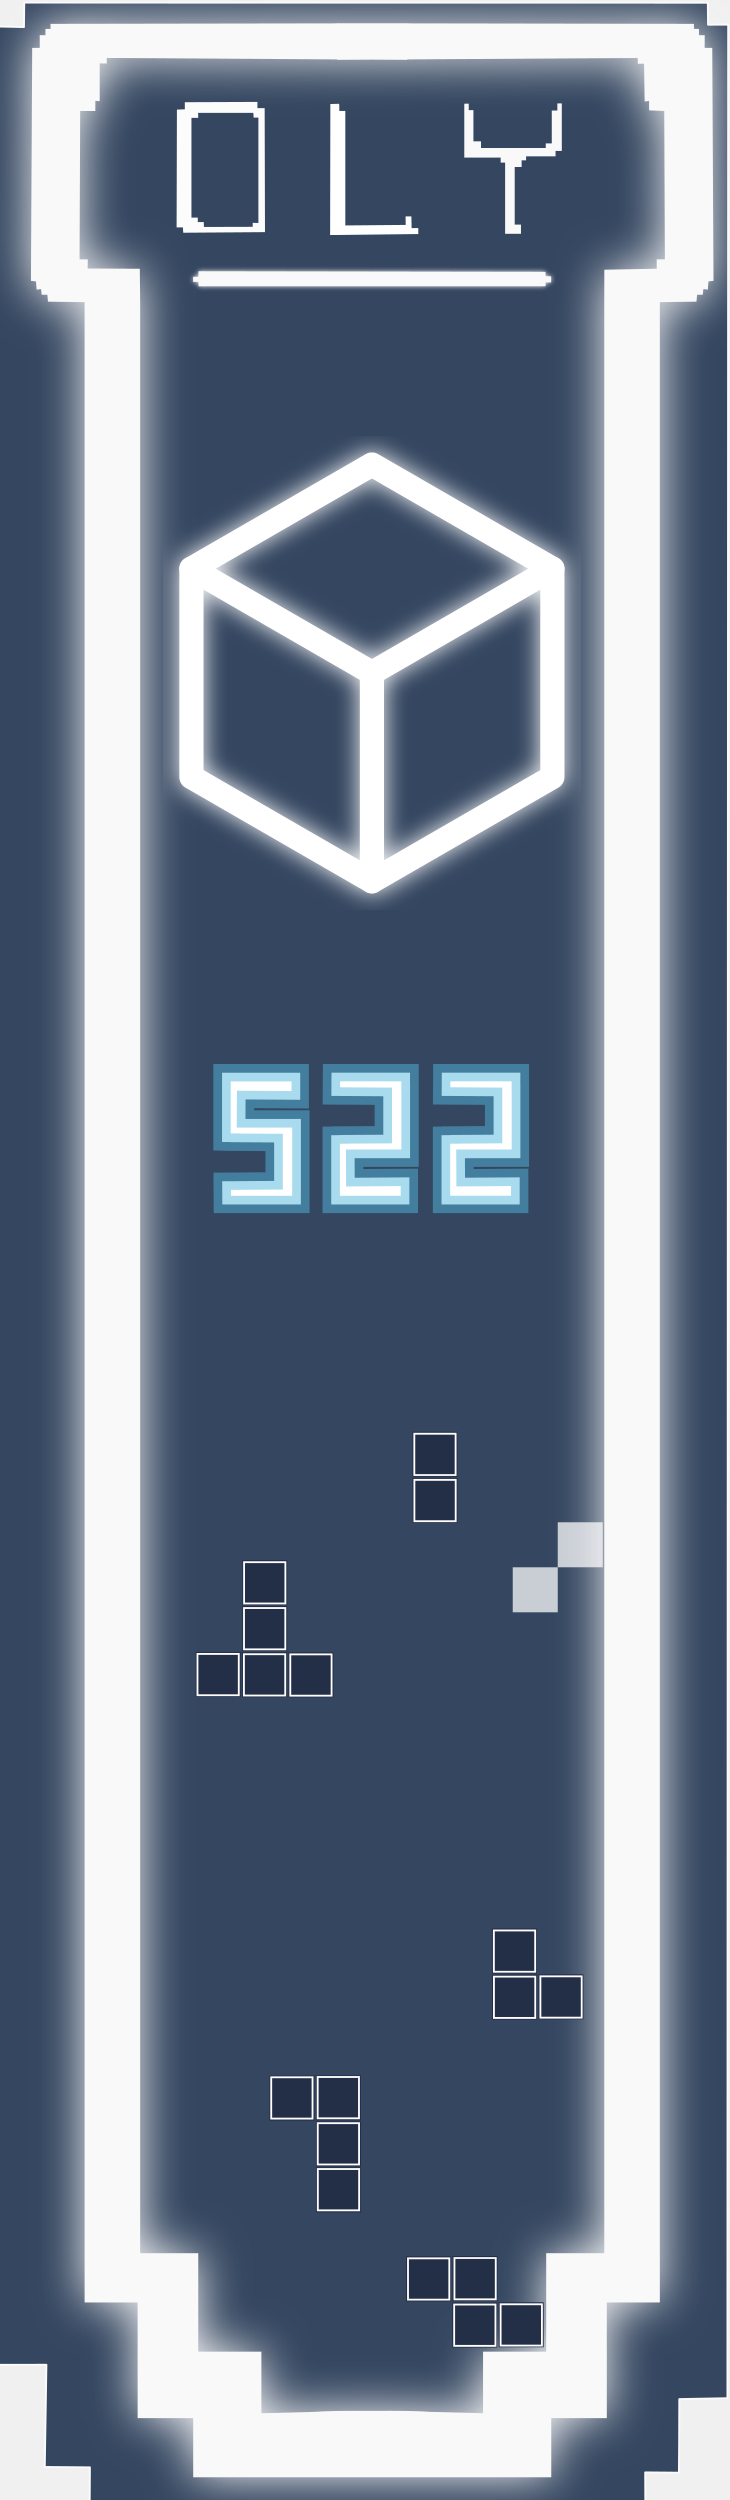
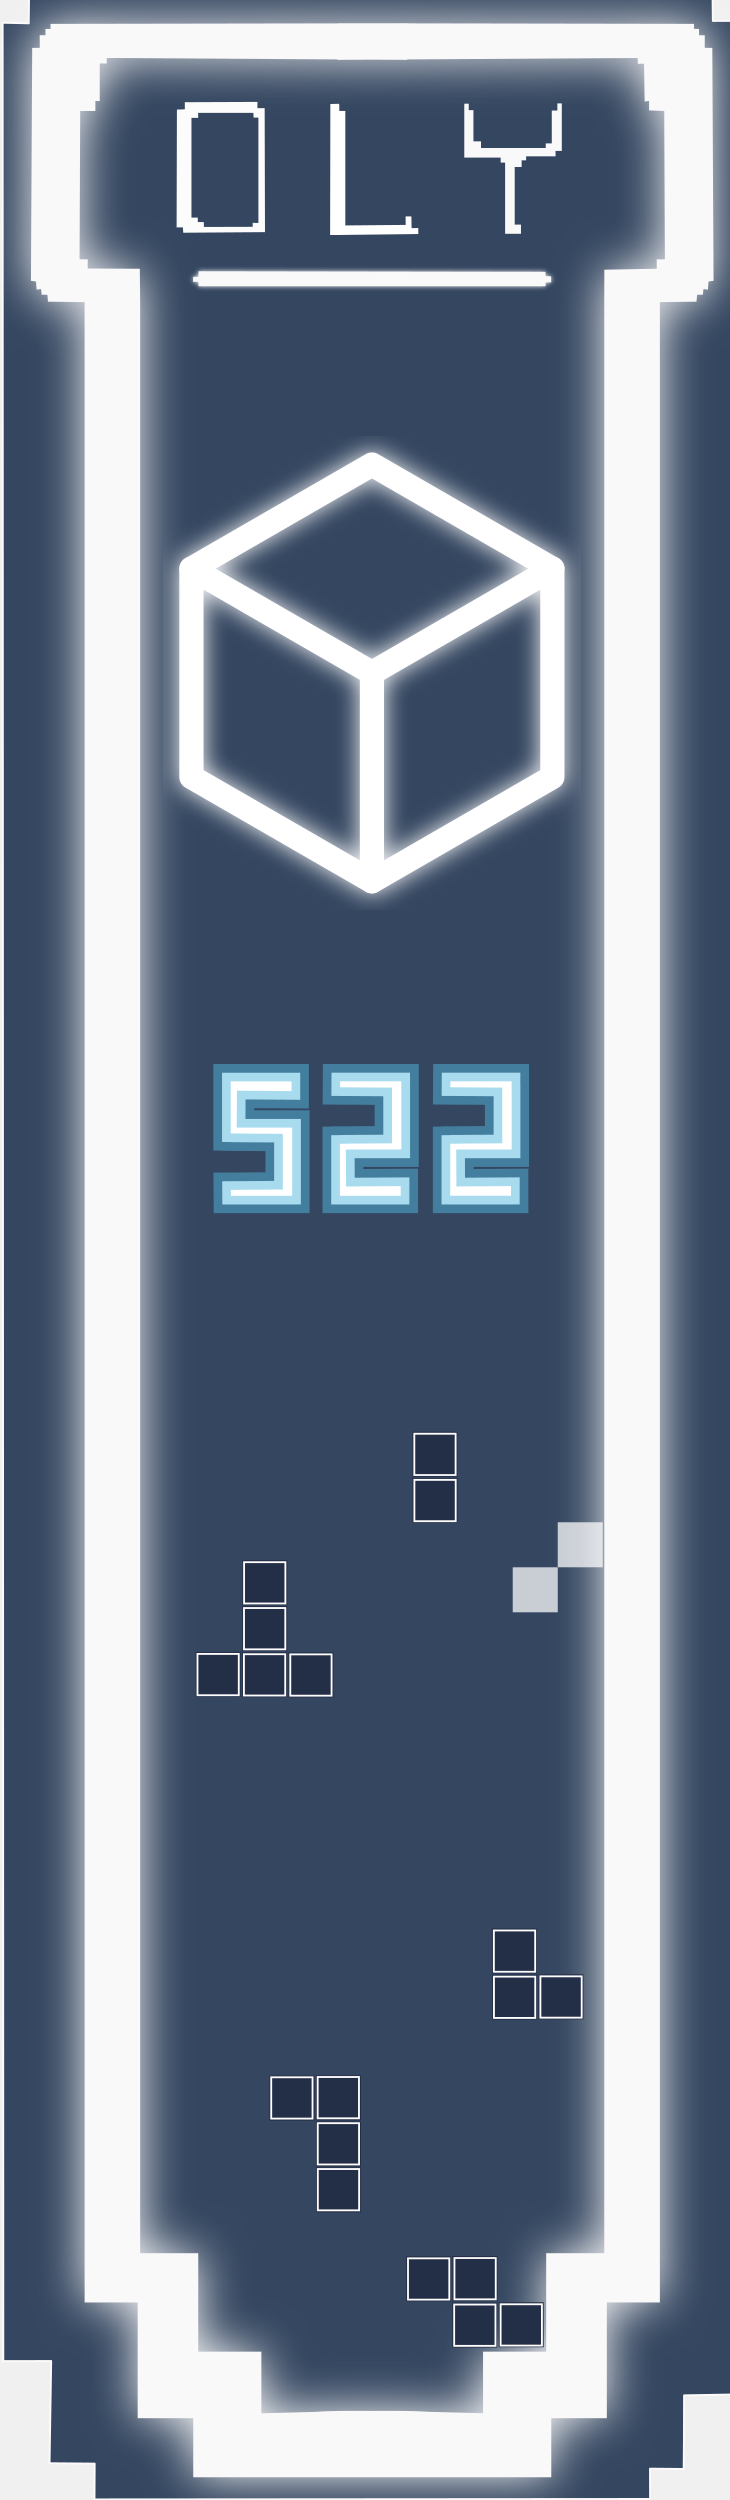
<svg xmlns="http://www.w3.org/2000/svg" width="146" height="500" viewBox="0 0 38.629 132.292" version="1.1" id="svg8">
  <defs id="defs2">
    <filter style="color-interpolation-filters:sRGB" id="filter1280" x="-0.083" width="1.165" y="-0.023" height="1.046">
      <feGaussianBlur stdDeviation="4.705" id="feGaussianBlur1282" />
    </filter>
    <filter style="color-interpolation-filters:sRGB" id="filter1398" x="-0.078" width="1.155" y="-0.067" height="1.134">
      <feGaussianBlur stdDeviation="0.56" id="feGaussianBlur1400" />
    </filter>
    <filter style="color-interpolation-filters:sRGB" id="filter1458" x="-0.019" width="1.038" y="-0.449" height="1.898">
      <feGaussianBlur stdDeviation="0.148" id="feGaussianBlur1460" />
    </filter>
  </defs>
  <g id="layer1" transform="translate(0,-164.7083)">
-     <path style="opacity:0.811;fill:#091f3f;fill-opacity:1;fill-rule:nonzero;stroke:#fffdfd;stroke-width:0.1;stroke-linecap:round;stroke-linejoin:round;stroke-miterlimit:4;stroke-dasharray:none;stroke-dashoffset:0;stroke-opacity:1" d="m 1.268,166.14 0.015,-1.294 36.171,0.005 0.014,1.165 1.064,-0.005 -0.039,125.604 -2.547,0.045 -0.008,2.365 -0.013,1.531 -1.783,-0.017 0.006,1.604 -29.402,0.023 0.011,-1.893 -2.388,-0.02 0.087,-5.409 -2.534,0.004 -0.035,-123.737 z" id="rect836" />
+     <path style="opacity:0.811;fill:#091f3f;fill-opacity:1;fill-rule:nonzero;stroke:#fffdfd;stroke-width:0.1;stroke-linecap:round;stroke-linejoin:round;stroke-miterlimit:4;stroke-dasharray:none;stroke-dashoffset:0;stroke-opacity:1" d="m 1.521,165.942 0.015,-1.294 36.171,0.005 0.014,1.165 1.064,-0.005 -0.039,125.604 -2.547,0.045 -0.008,2.365 -0.013,1.531 -1.783,-0.017 0.006,1.604 -29.402,0.023 0.011,-1.893 -2.388,-0.02 0.087,-5.409 -2.534,0.004 -0.035,-123.737 z" id="rect836" />
    <path id="path998" d="M 67.443,4.646 V 4.672 L 10.102,4.773 V 5.531 L 9.092,5.783 V 7.045 H 7.828 L 7.955,9.57 H 6.439 L 6.188,56.164 l 1.01,0.127 0.127,1.641 0.883,-0.125 0.127,1.135 h 1.137 l 0.125,1.391 7.324,0.1 V 460.488 h 10.607 v 23.146 h 11.111 v 11.82 h 22.617 26.375 22.617 v -11.82 h 11.111 V 460.488 H 131.967 V 60.432 l 7.324,-0.1 0.125,-1.391 h 1.137 l 0.127,-1.135 0.883,0.125 0.127,-1.641 1.01,-0.127 -0.252,-46.594 h -1.516 l 0.127,-2.525 h -1.264 V 5.783 L 138.785,5.531 V 4.773 L 81.443,4.672 v -0.025 l -7,0.012 z m -46.104,6.945 46.104,0.291 v 0.088 l 7,-0.045 7,0.045 v -0.088 l 46.104,-0.291 -0.125,1.389 1.389,-0.252 0.125,7.576 0.885,-0.127 v 1.895 l 3.029,0.125 0.127,29.674 h -1.641 l 0.125,1.895 -10.48,0.379 -0.125,6.439 V 450.637 h -11.617 v 19.701 H 96.611 v 12.312 c 0,0 -4.878,-0.141 -10.619,-0.273 -2.292,-0.198 -6.659,-0.235 -11.549,-0.197 -4.877,-0.037 -9.234,0.001 -11.531,0.197 -5.75,0.133 -10.637,0.273 -10.637,0.273 v -12.312 H 39.648 V 450.637 H 28.031 V 60.584 l -0.125,-6.439 -10.48,-0.379 0.125,-1.895 h -1.641 l 0.127,-29.674 3.029,-0.125 v -1.895 l 0.885,0.127 0.125,-7.576 1.389,0.252 z" style="fill:#f9f9f9;fill-opacity:1;stroke:none;stroke-width:1px;stroke-linecap:butt;stroke-linejoin:miter;stroke-opacity:1;filter:url(#filter1280)" transform="matrix(0.2645833,0,0,0.2645833,0,164.7083)" />
    <g id="g951" transform="matrix(1.102725,0,0,1.102725,0.5808193,-38.97545)" style="stroke:#ffffff;stroke-width:1.161;stroke-linecap:round;stroke-linejoin:round;stroke-miterlimit:4;stroke-dasharray:none;stroke-opacity:1">
      <path id="path838" d="m 8.66,212 v 10 l 8.66,5 8.66,-5 v -10 l -8.66,-5 z" style="fill:none;stroke:#ffffff;stroke-width:1.161;stroke-linecap:round;stroke-linejoin:round;stroke-miterlimit:4;stroke-dasharray:none;stroke-opacity:1" />
      <path id="path840" d="m 8.66,212 8.66,5 8.66,-5" style="fill:none;stroke:#ffffff;stroke-width:1.161;stroke-linecap:round;stroke-linejoin:round;stroke-miterlimit:4;stroke-dasharray:none;stroke-opacity:1" />
      <path id="path842" d="m 17.321,217 v 10" style="fill:none;stroke:#ffffff;stroke-width:1.161;stroke-linecap:round;stroke-linejoin:round;stroke-miterlimit:4;stroke-dasharray:none;stroke-opacity:1" />
    </g>
    <path style="fill:#fcfcfc;fill-opacity:1;stroke:none;stroke-width:0.256px;stroke-linecap:butt;stroke-linejoin:miter;stroke-opacity:1" d="m 13.622,170.101 -3.842,0.016 v 0.376 l -0.418,0.015 -0.017,6.234 h 0.334 l 0.017,0.282 4.326,-0.032 -0.017,-6.563 h -0.384 z m -3.14,0.58 h 2.923 l 0.017,0.251 h 0.251 v 5.576 l -0.301,-0.008 v 0.211 l -2.581,0.007 -0.008,-0.259 h -0.317 v -0.235 H 10.131 v -5.279 h 0.359 z" id="path953" />
    <path style="fill:#ffffff;fill-opacity:1;stroke:none;stroke-width:0.256px;stroke-linecap:butt;stroke-linejoin:miter;stroke-opacity:1" d="m 17.481,170.212 -0.012,6.934 4.666,-0.055 -6e-6,-0.316 -0.354,0.006 -0.012,-0.62 -0.307,-1e-5 c 0,0 0.006,0.388 0.006,0.449 l -3.195,0.028 v -6.059 h -0.319 v -0.321 l -0.016,-0.057 z" id="path967" />
    <path style="fill:#f9f9f9;fill-opacity:1;stroke:none;stroke-width:0.256px;stroke-linecap:butt;stroke-linejoin:miter;stroke-opacity:1" d="m 24.568,170.234 v 2.813 h 1.925 v 0.266 h 0.236 v 3.766 h 0.839 v -0.487 h -0.331 v -3.046 h 0.366 v -0.354 h 0.236 v -0.21 h 1.559 v -0.288 h 0.331 v -2.514 h -0.236 v 0.377 h -0.295 v 1.739 h -0.319 v 0.244 h -3.425 v -0.354 h -0.402 v -1.65 h -0.248 v -0.343 h -0.224 z" id="path969" />
    <path style="fill:#f9f9f9;fill-opacity:1;stroke:none;stroke-width:0.325px;stroke-linecap:butt;stroke-linejoin:miter;stroke-opacity:1" d="m 10.498,179.354 -0.278,0.001 v 0.272 l 0.283,-0.008 0.003,0.236 18.361,-0.003 0.002,-0.201 0.295,0.002 v -0.323 l -0.297,-0.005 -0.001,-0.231 -18.36,-0.03 z" id="path1306" />
    <path id="path1308" d="m 10.498,179.354 -0.278,0.001 v 0.272 l 0.283,-0.008 0.003,0.236 18.361,-0.003 0.002,-0.201 0.295,0.002 v -0.323 l -0.297,-0.005 -0.001,-0.231 -18.36,-0.03 z" style="fill:#f9f9f9;fill-opacity:1;stroke:none;stroke-width:0.325px;stroke-linecap:butt;stroke-linejoin:miter;stroke-opacity:1;filter:url(#filter1458)" />
    <g style="stroke:#ffffff;stroke-width:1.161;stroke-linecap:round;stroke-linejoin:round;stroke-miterlimit:4;stroke-dasharray:none;stroke-opacity:1;filter:url(#filter1398)" transform="matrix(1.102725,0,0,1.102725,0.5808193,-38.97545)" id="g1332">
      <path style="fill:none;stroke:#ffffff;stroke-width:1.161;stroke-linecap:round;stroke-linejoin:round;stroke-miterlimit:4;stroke-dasharray:none;stroke-opacity:1" d="m 8.66,212 v 10 l 8.66,5 8.66,-5 v -10 l -8.66,-5 z" id="path1326" />
      <path style="fill:none;stroke:#ffffff;stroke-width:1.161;stroke-linecap:round;stroke-linejoin:round;stroke-miterlimit:4;stroke-dasharray:none;stroke-opacity:1" d="m 8.66,212 8.66,5 8.66,-5" id="path1328" />
      <path style="fill:none;stroke:#ffffff;stroke-width:1.161;stroke-linecap:round;stroke-linejoin:round;stroke-miterlimit:4;stroke-dasharray:none;stroke-opacity:1" d="m 17.321,217 v 10" id="path1330" />
    </g>
    <rect style="opacity:0.47;fill:#091f3f;fill-opacity:1;fill-rule:nonzero;stroke:none;stroke-width:0.883;stroke-linecap:butt;stroke-linejoin:miter;stroke-miterlimit:4;stroke-dasharray:none;stroke-dashoffset:0;stroke-opacity:1" id="rect1462" width="0.334" height="2.439" x="6.749" y="180.398" />
    <rect y="180.375" x="6.158" height="2.439" width="0.334" id="rect1464" style="opacity:0.47;fill:#091f3f;fill-opacity:1;fill-rule:nonzero;stroke:none;stroke-width:0.883;stroke-linecap:butt;stroke-linejoin:miter;stroke-miterlimit:4;stroke-dasharray:none;stroke-dashoffset:0;stroke-opacity:1" />
    <rect style="opacity:0.47;fill:#091f3f;fill-opacity:1;fill-rule:nonzero;stroke:none;stroke-width:0.376;stroke-linecap:butt;stroke-linejoin:miter;stroke-miterlimit:4;stroke-dasharray:none;stroke-dashoffset:0;stroke-opacity:1" id="rect1466" width="0.334" height="0.443" x="5.824" y="180.375" />
    <rect y="-6.916" x="179.368" height="2.305" width="0.334" id="rect1468" style="opacity:0.47;fill:#091f3f;fill-opacity:1;fill-rule:nonzero;stroke:none;stroke-width:0.858;stroke-linecap:butt;stroke-linejoin:miter;stroke-miterlimit:4;stroke-dasharray:none;stroke-dashoffset:0;stroke-opacity:1" transform="rotate(90)" />
    <rect y="180.672" x="-32.594" height="2.439" width="0.334" id="rect1471" style="opacity:0.47;fill:#091f3f;fill-opacity:1;fill-rule:nonzero;stroke:none;stroke-width:0.883;stroke-linecap:butt;stroke-linejoin:miter;stroke-miterlimit:4;stroke-dasharray:none;stroke-dashoffset:0;stroke-opacity:1" transform="scale(-1,1)" />
    <rect style="opacity:0.47;fill:#091f3f;fill-opacity:1;fill-rule:nonzero;stroke:none;stroke-width:0.883;stroke-linecap:butt;stroke-linejoin:miter;stroke-miterlimit:4;stroke-dasharray:none;stroke-dashoffset:0;stroke-opacity:1" id="rect1473" width="0.334" height="2.439" x="-33.185" y="180.649" transform="scale(-1,1)" />
    <rect y="180.649" x="-33.519" height="0.443" width="0.334" id="rect1475" style="opacity:0.47;fill:#091f3f;fill-opacity:1;fill-rule:nonzero;stroke:none;stroke-width:0.376;stroke-linecap:butt;stroke-linejoin:miter;stroke-miterlimit:4;stroke-dasharray:none;stroke-dashoffset:0;stroke-opacity:1" transform="scale(-1,1)" />
    <rect transform="matrix(0,1,1,0,0,0)" style="opacity:0.47;fill:#091f3f;fill-opacity:1;fill-rule:nonzero;stroke:none;stroke-width:0.836;stroke-linecap:butt;stroke-linejoin:miter;stroke-miterlimit:4;stroke-dasharray:none;stroke-dashoffset:0;stroke-opacity:1" id="rect1477" width="0.334" height="2.188" x="179.342" y="32.277" />
    <rect y="-169.596" x="4.243" height="1.353" width="0.334" id="rect1479" style="opacity:0.47;fill:#091f3f;fill-opacity:1;fill-rule:nonzero;stroke:none;stroke-width:0.658;stroke-linecap:butt;stroke-linejoin:miter;stroke-miterlimit:4;stroke-dasharray:none;stroke-dashoffset:0;stroke-opacity:1" transform="scale(1,-1)" />
    <rect style="opacity:0.47;fill:#091f3f;fill-opacity:1;fill-rule:nonzero;stroke:none;stroke-width:0.561;stroke-linecap:butt;stroke-linejoin:miter;stroke-miterlimit:4;stroke-dasharray:none;stroke-dashoffset:0;stroke-opacity:1" id="rect1481" width="0.334" height="0.986" x="3.909" y="-169.596" transform="scale(1,-1)" />
    <rect y="-169.596" x="3.575" height="0.443" width="0.334" id="rect1483" style="opacity:0.47;fill:#091f3f;fill-opacity:1;fill-rule:nonzero;stroke:none;stroke-width:0.376;stroke-linecap:butt;stroke-linejoin:miter;stroke-miterlimit:4;stroke-dasharray:none;stroke-dashoffset:0;stroke-opacity:1" transform="scale(1,-1)" />
    <rect transform="matrix(0,-1,-1,0,0,0)" style="opacity:0.47;fill:#091f3f;fill-opacity:1;fill-rule:nonzero;stroke:none;stroke-width:0.693;stroke-linecap:butt;stroke-linejoin:miter;stroke-miterlimit:4;stroke-dasharray:none;stroke-dashoffset:0;stroke-opacity:1" id="rect1485" width="0.334" height="1.502" x="-169.93" y="-4.577" />
-     <path style="fill:#f9f9f9;fill-opacity:1;stroke:none;stroke-width:1px;stroke-linecap:butt;stroke-linejoin:miter;stroke-opacity:1" d="M 67.443,4.646 V 4.672 L 10.102,4.773 V 5.791 L 9.092,5.783 V 7.045 L 7.939,7.034 7.955,9.57 H 6.439 L 6.188,56.164 l 1.01,0.127 0.127,1.641 0.883,-0.125 0.127,1.135 h 1.137 l 0.125,1.391 7.324,0.1 V 460.488 h 10.607 v 23.146 h 11.111 v 11.82 h 22.617 26.375 22.617 v -11.82 h 11.111 V 460.488 H 131.967 V 60.432 l 7.324,-0.1 0.125,-1.391 h 1.137 l 0.127,-1.135 0.883,0.125 0.127,-1.641 1.01,-0.127 -0.252,-46.594 h -1.516 l 0.01,-2.525 h -1.146 V 5.783 l -1.002,-0.006 -0.008,-1.004 L 81.443,4.672 V 4.646 l -7,0.012 z m -46.104,6.945 46.104,0.291 v 0.088 l 7,-0.045 7,0.045 v -0.088 l 46.104,-0.291 0.023,1.17 1.24,-0.033 0.125,7.576 0.885,-0.127 v 1.895 l 3.029,0.125 0.127,29.674 h -1.641 l 0.013,1.872 -10.48,0.2 -0.013,6.64 V 450.637 h -11.617 v 19.701 H 96.611 v 12.312 c 0,0 -4.878,-0.141 -10.619,-0.273 -2.292,-0.198 -6.659,-0.235 -11.549,-0.197 -4.877,-0.037 -9.234,0.001 -11.531,0.197 -5.75,0.133 -10.637,0.273 -10.637,0.273 v -12.312 H 39.648 V 450.637 H 28.031 V 60.584 l -0.069,-6.83 -10.436,-0.055 0.025,-1.828 h -1.641 l 0.127,-29.674 3.029,0.009 8e-6,-2.029 0.873,0.045 0.003,-7.541 1.412,0.023 z" id="path971" transform="matrix(0.2645833,0,0,0.2645833,0,164.7083)" />
+     <path style="fill:#f9f9f9;fill-opacity:1;stroke:none;stroke-width:0.265px;stroke-linecap:butt;stroke-linejoin:miter;stroke-opacity:1" d="m 17.844,165.938 v 0.007 l -15.172,0.027 v 0.269 l -0.267,-0.002 v 0.334 l -0.305,-0.003 0.004,0.671 H 1.704 l -0.067,12.328 0.267,0.034 0.034,0.434 0.234,-0.033 0.034,0.3 h 0.301 l 0.033,0.368 1.938,0.026 v 105.848 h 2.807 v 6.124 h 2.94 v 3.127 h 5.984 6.978 5.984 v -3.127 h 2.94 v -6.124 h 2.807 V 180.698 l 1.938,-0.026 0.033,-0.368 h 0.301 l 0.034,-0.3 0.234,0.033 0.034,-0.434 0.267,-0.034 -0.067,-12.328 h -0.401 l 0.003,-0.668 h -0.303 v -0.334 l -0.265,-0.002 -0.002,-0.266 -15.172,-0.027 v -0.007 l -1.852,0.003 z m -12.198,1.838 12.198,0.077 v 0.023 l 1.852,-0.012 1.852,0.012 v -0.023 l 12.198,-0.077 0.006,0.31 0.328,-0.009 0.033,2.005 0.234,-0.034 v 0.501 l 0.802,0.033 0.034,7.851 h -0.434 l 0.004,0.495 -2.773,0.053 -0.004,1.757 V 283.939 h -3.074 v 5.213 h -3.341 v 3.258 c 0,0 -1.291,-0.037 -2.81,-0.072 -0.606,-0.052 -1.762,-0.062 -3.056,-0.052 -1.29,-0.01 -2.443,2.6e-4 -3.051,0.052 -1.521,0.035 -2.814,0.072 -2.814,0.072 v -3.258 H 10.49 V 283.939 H 7.417 V 180.738 l -0.018,-1.807 -2.761,-0.015 0.006,-0.484 h -0.434 l 0.034,-7.851 0.802,0.002 2.1e-6,-0.537 0.231,0.012 6.615e-4,-1.995 0.374,0.006 z" id="path971" />
    <rect y="245.262" x="29.514" height="2.382" width="2.382" id="rect1487" style="opacity:0.734;fill:#ffffff;fill-opacity:1;fill-rule:nonzero;stroke:none;stroke-width:0.605;stroke-linecap:butt;stroke-linejoin:miter;stroke-miterlimit:4;stroke-dasharray:none;stroke-dashoffset:0;stroke-opacity:1" />
    <rect style="opacity:0.734;fill:#ffffff;fill-opacity:1;fill-rule:nonzero;stroke:none;stroke-width:0.605;stroke-linecap:butt;stroke-linejoin:miter;stroke-miterlimit:4;stroke-dasharray:none;stroke-dashoffset:0;stroke-opacity:1" id="rect1489" width="2.382" height="2.382" x="27.132" y="247.644" />
    <g id="g880" transform="translate(0,1.5875)">
      <path id="path1505" d="m 23.364,226.856 v -3.664 l 0.49,-0.006 v -0.006 l 0.931,-0.006 1.335,-0.008 v -2.036 l -1.694,-0.012 -1.055,-0.006 0.008,-1.229 h 4.156 l -0.002,0.558 h 0.003 v 3.968 h -2.934 l 0.006,1.033 2.892,-0.02 v 1.434 z" style="opacity:1;fill:#ffffff;fill-opacity:1;fill-rule:nonzero;stroke:#53b7de;stroke-width:0.918;stroke-linecap:butt;stroke-linejoin:miter;stroke-miterlimit:4;stroke-dasharray:none;stroke-dashoffset:0;stroke-opacity:0.497" />
      <path style="opacity:1;fill:#ffffff;fill-opacity:1;fill-rule:nonzero;stroke:#53b7de;stroke-width:0.918;stroke-linecap:butt;stroke-linejoin:miter;stroke-miterlimit:4;stroke-dasharray:none;stroke-dashoffset:0;stroke-opacity:0.497" d="m 17.527,226.857 v -3.664 l 0.49,-0.006 v -0.006 l 0.931,-0.006 1.335,-0.008 v -2.036 l -1.694,-0.012 -1.055,-0.006 0.008,-1.229 h 4.156 l -0.002,0.558 h 0.003 v 3.968 h -2.934 l 0.006,1.033 2.892,-0.02 v 1.434 z" id="path1507" />
      <path id="path1509" d="m 11.75,219.885 v 3.664 l 0.49,0.006 v 0.006 l 0.931,0.006 1.335,0.008 v 2.036 l -1.694,0.012 -1.055,0.006 0.008,1.229 h 4.156 l -0.002,-0.558 h 0.003 v -3.968 h -2.934 l 0.006,-1.033 2.892,0.02 v -1.434 z" style="opacity:1;fill:#ffffff;fill-opacity:1;fill-rule:nonzero;stroke:#53b7de;stroke-width:0.918;stroke-linecap:butt;stroke-linejoin:miter;stroke-miterlimit:4;stroke-dasharray:none;stroke-dashoffset:0;stroke-opacity:0.497" />
    </g>
    <g id="g873" transform="translate(-1.111691,-0.5464924)">
      <rect y="279.944" x="17.836" height="2.382" width="2.382" id="rect1493" style="opacity:1;fill:#232e47;fill-opacity:1;fill-rule:nonzero;stroke:none;stroke-width:0.605;stroke-linecap:butt;stroke-linejoin:miter;stroke-miterlimit:4;stroke-dasharray:none;stroke-dashoffset:0;stroke-opacity:1" />
      <rect y="280.033" x="17.93" height="2.186" width="2.186" id="rect869" style="opacity:1;fill:#232e47;fill-opacity:1;fill-rule:nonzero;stroke:#fffdfd;stroke-width:0.098;stroke-linecap:butt;stroke-linejoin:miter;stroke-miterlimit:4;stroke-dasharray:none;stroke-dashoffset:0;stroke-opacity:1" />
    </g>
    <g transform="translate(-1.115825,-2.973218)" id="g879">
      <rect style="opacity:1;fill:#232e47;fill-opacity:1;fill-rule:nonzero;stroke:none;stroke-width:0.605;stroke-linecap:butt;stroke-linejoin:miter;stroke-miterlimit:4;stroke-dasharray:none;stroke-dashoffset:0;stroke-opacity:1" id="rect875" width="2.382" height="2.382" x="17.836" y="279.944" />
      <rect style="opacity:1;fill:#232e47;fill-opacity:1;fill-rule:nonzero;stroke:#fffdfd;stroke-width:0.098;stroke-linecap:butt;stroke-linejoin:miter;stroke-miterlimit:4;stroke-dasharray:none;stroke-dashoffset:0;stroke-opacity:1" id="rect877" width="2.186" height="2.186" x="17.93" y="280.033" />
    </g>
    <g transform="translate(-1.119959,-5.416479)" id="g885">
      <rect style="opacity:1;fill:#232e47;fill-opacity:1;fill-rule:nonzero;stroke:none;stroke-width:0.605;stroke-linecap:butt;stroke-linejoin:miter;stroke-miterlimit:4;stroke-dasharray:none;stroke-dashoffset:0;stroke-opacity:1" id="rect881" width="2.382" height="2.382" x="17.836" y="279.944" />
      <rect style="opacity:1;fill:#232e47;fill-opacity:1;fill-rule:nonzero;stroke:#fffdfd;stroke-width:0.098;stroke-linecap:butt;stroke-linejoin:miter;stroke-miterlimit:4;stroke-dasharray:none;stroke-dashoffset:0;stroke-opacity:1" id="rect883" width="2.186" height="2.186" x="17.93" y="280.033" />
    </g>
    <g id="g891" transform="translate(-3.57797,-5.401365)">
      <rect y="279.944" x="17.836" height="2.382" width="2.382" id="rect887" style="opacity:1;fill:#232e47;fill-opacity:1;fill-rule:nonzero;stroke:none;stroke-width:0.605;stroke-linecap:butt;stroke-linejoin:miter;stroke-miterlimit:4;stroke-dasharray:none;stroke-dashoffset:0;stroke-opacity:1" />
      <rect y="280.033" x="17.93" height="2.186" width="2.186" id="rect889" style="opacity:1;fill:#232e47;fill-opacity:1;fill-rule:nonzero;stroke:#fffdfd;stroke-width:0.098;stroke-linecap:butt;stroke-linejoin:miter;stroke-miterlimit:4;stroke-dasharray:none;stroke-dashoffset:0;stroke-opacity:1" />
    </g>
    <g id="g897" transform="rotate(-180,23.12474,274.5404)">
      <rect y="279.944" x="17.836" height="2.382" width="2.382" id="rect893" style="opacity:1;fill:#232e47;fill-opacity:1;fill-rule:nonzero;stroke:none;stroke-width:0.605;stroke-linecap:butt;stroke-linejoin:miter;stroke-miterlimit:4;stroke-dasharray:none;stroke-dashoffset:0;stroke-opacity:1" />
      <rect y="280.033" x="17.93" height="2.186" width="2.186" id="rect895" style="opacity:1;fill:#232e47;fill-opacity:1;fill-rule:nonzero;stroke:#fffdfd;stroke-width:0.098;stroke-linecap:butt;stroke-linejoin:miter;stroke-miterlimit:4;stroke-dasharray:none;stroke-dashoffset:0;stroke-opacity:1" />
    </g>
    <g id="g903" transform="rotate(-180,23.1268,275.7621)">
      <rect y="279.944" x="17.836" height="2.382" width="2.382" id="rect899" style="opacity:1;fill:#232e47;fill-opacity:1;fill-rule:nonzero;stroke:none;stroke-width:0.605;stroke-linecap:butt;stroke-linejoin:miter;stroke-miterlimit:4;stroke-dasharray:none;stroke-dashoffset:0;stroke-opacity:1" />
      <rect y="280.033" x="17.93" height="2.186" width="2.186" id="rect901" style="opacity:1;fill:#232e47;fill-opacity:1;fill-rule:nonzero;stroke:#fffdfd;stroke-width:0.098;stroke-linecap:butt;stroke-linejoin:miter;stroke-miterlimit:4;stroke-dasharray:none;stroke-dashoffset:0;stroke-opacity:1" />
    </g>
    <g transform="rotate(-180,24.35581,275.7545)" id="g909">
      <rect style="opacity:1;fill:#232e47;fill-opacity:1;fill-rule:nonzero;stroke:none;stroke-width:0.605;stroke-linecap:butt;stroke-linejoin:miter;stroke-miterlimit:4;stroke-dasharray:none;stroke-dashoffset:0;stroke-opacity:1" id="rect905" width="2.382" height="2.382" x="17.836" y="279.944" />
      <rect style="opacity:1;fill:#232e47;fill-opacity:1;fill-rule:nonzero;stroke:#fffdfd;stroke-width:0.098;stroke-linecap:butt;stroke-linejoin:miter;stroke-miterlimit:4;stroke-dasharray:none;stroke-dashoffset:0;stroke-opacity:1" id="rect907" width="2.186" height="2.186" x="17.93" y="280.033" />
    </g>
    <g transform="matrix(1,0,0,-1,-5.014295,529.5927)" id="g915">
      <rect style="opacity:1;fill:#232e47;fill-opacity:1;fill-rule:nonzero;stroke:none;stroke-width:0.605;stroke-linecap:butt;stroke-linejoin:miter;stroke-miterlimit:4;stroke-dasharray:none;stroke-dashoffset:0;stroke-opacity:1" id="rect911" width="2.382" height="2.382" x="17.836" y="279.944" />
      <rect style="opacity:1;fill:#232e47;fill-opacity:1;fill-rule:nonzero;stroke:#fffdfd;stroke-width:0.098;stroke-linecap:butt;stroke-linejoin:miter;stroke-miterlimit:4;stroke-dasharray:none;stroke-dashoffset:0;stroke-opacity:1" id="rect913" width="2.186" height="2.186" x="17.93" y="280.033" />
    </g>
    <g id="g921" transform="matrix(1,0,0,-1,-5.018429,532.0194)">
      <rect y="279.944" x="17.836" height="2.382" width="2.382" id="rect917" style="opacity:1;fill:#232e47;fill-opacity:1;fill-rule:nonzero;stroke:none;stroke-width:0.605;stroke-linecap:butt;stroke-linejoin:miter;stroke-miterlimit:4;stroke-dasharray:none;stroke-dashoffset:0;stroke-opacity:1" />
      <rect y="280.033" x="17.93" height="2.186" width="2.186" id="rect919" style="opacity:1;fill:#232e47;fill-opacity:1;fill-rule:nonzero;stroke:#fffdfd;stroke-width:0.098;stroke-linecap:butt;stroke-linejoin:miter;stroke-miterlimit:4;stroke-dasharray:none;stroke-dashoffset:0;stroke-opacity:1" />
    </g>
    <g id="g927" transform="matrix(1,0,0,-1,-5.022563,534.4627)">
      <rect y="279.944" x="17.836" height="2.382" width="2.382" id="rect923" style="opacity:1;fill:#232e47;fill-opacity:1;fill-rule:nonzero;stroke:none;stroke-width:0.605;stroke-linecap:butt;stroke-linejoin:miter;stroke-miterlimit:4;stroke-dasharray:none;stroke-dashoffset:0;stroke-opacity:1" />
      <rect y="280.033" x="17.93" height="2.186" width="2.186" id="rect925" style="opacity:1;fill:#232e47;fill-opacity:1;fill-rule:nonzero;stroke:#fffdfd;stroke-width:0.098;stroke-linecap:butt;stroke-linejoin:miter;stroke-miterlimit:4;stroke-dasharray:none;stroke-dashoffset:0;stroke-opacity:1" />
    </g>
    <g transform="matrix(1,0,0,-1,-7.480574,534.4475)" id="g933">
      <rect style="opacity:1;fill:#232e47;fill-opacity:1;fill-rule:nonzero;stroke:none;stroke-width:0.605;stroke-linecap:butt;stroke-linejoin:miter;stroke-miterlimit:4;stroke-dasharray:none;stroke-dashoffset:0;stroke-opacity:1" id="rect929" width="2.382" height="2.382" x="17.836" y="279.944" />
      <rect style="opacity:1;fill:#232e47;fill-opacity:1;fill-rule:nonzero;stroke:#fffdfd;stroke-width:0.098;stroke-linecap:butt;stroke-linejoin:miter;stroke-miterlimit:4;stroke-dasharray:none;stroke-dashoffset:0;stroke-opacity:1" id="rect931" width="2.186" height="2.186" x="17.93" y="280.033" />
    </g>
    <g id="g939" transform="matrix(1,0,0,-1,-2.569497,534.4709)">
      <rect y="279.944" x="17.836" height="2.382" width="2.382" id="rect935" style="opacity:1;fill:#232e47;fill-opacity:1;fill-rule:nonzero;stroke:none;stroke-width:0.605;stroke-linecap:butt;stroke-linejoin:miter;stroke-miterlimit:4;stroke-dasharray:none;stroke-dashoffset:0;stroke-opacity:1" />
      <rect y="280.033" x="17.93" height="2.186" width="2.186" id="rect937" style="opacity:1;fill:#232e47;fill-opacity:1;fill-rule:nonzero;stroke:#fffdfd;stroke-width:0.098;stroke-linecap:butt;stroke-linejoin:miter;stroke-miterlimit:4;stroke-dasharray:none;stroke-dashoffset:0;stroke-opacity:1" />
    </g>
    <g transform="rotate(-180,21.01999,261.3975)" id="g945">
      <rect style="opacity:1;fill:#232e47;fill-opacity:1;fill-rule:nonzero;stroke:none;stroke-width:0.605;stroke-linecap:butt;stroke-linejoin:miter;stroke-miterlimit:4;stroke-dasharray:none;stroke-dashoffset:0;stroke-opacity:1" id="rect941" width="2.382" height="2.382" x="17.836" y="279.944" />
      <rect style="opacity:1;fill:#232e47;fill-opacity:1;fill-rule:nonzero;stroke:#fffdfd;stroke-width:0.098;stroke-linecap:butt;stroke-linejoin:miter;stroke-miterlimit:4;stroke-dasharray:none;stroke-dashoffset:0;stroke-opacity:1" id="rect943" width="2.186" height="2.186" x="17.93" y="280.033" />
    </g>
    <g transform="rotate(-180,21.02206,262.6191)" id="g952">
      <rect style="opacity:1;fill:#232e47;fill-opacity:1;fill-rule:nonzero;stroke:none;stroke-width:0.605;stroke-linecap:butt;stroke-linejoin:miter;stroke-miterlimit:4;stroke-dasharray:none;stroke-dashoffset:0;stroke-opacity:1" id="rect947" width="2.382" height="2.382" x="17.836" y="279.944" />
      <rect style="opacity:1;fill:#232e47;fill-opacity:1;fill-rule:nonzero;stroke:#fffdfd;stroke-width:0.098;stroke-linecap:butt;stroke-linejoin:miter;stroke-miterlimit:4;stroke-dasharray:none;stroke-dashoffset:0;stroke-opacity:1" id="rect949" width="2.186" height="2.186" x="17.93" y="280.033" />
    </g>
    <g transform="rotate(-180,22.07443,284.4383)" id="g958">
      <rect style="opacity:1;fill:#232e47;fill-opacity:1;fill-rule:nonzero;stroke:none;stroke-width:0.605;stroke-linecap:butt;stroke-linejoin:miter;stroke-miterlimit:4;stroke-dasharray:none;stroke-dashoffset:0;stroke-opacity:1" id="rect954" width="2.382" height="2.382" x="17.836" y="279.944" />
      <rect style="opacity:1;fill:#232e47;fill-opacity:1;fill-rule:nonzero;stroke:#fffdfd;stroke-width:0.098;stroke-linecap:butt;stroke-linejoin:miter;stroke-miterlimit:4;stroke-dasharray:none;stroke-dashoffset:0;stroke-opacity:1" id="rect956" width="2.186" height="2.186" x="17.93" y="280.033" />
    </g>
    <g id="g964" transform="rotate(-180,23.30343,284.4308)">
      <rect y="279.944" x="17.836" height="2.382" width="2.382" id="rect960" style="opacity:1;fill:#232e47;fill-opacity:1;fill-rule:nonzero;stroke:none;stroke-width:0.605;stroke-linecap:butt;stroke-linejoin:miter;stroke-miterlimit:4;stroke-dasharray:none;stroke-dashoffset:0;stroke-opacity:1" />
      <rect y="280.033" x="17.93" height="2.186" width="2.186" id="rect962" style="opacity:1;fill:#232e47;fill-opacity:1;fill-rule:nonzero;stroke:#fffdfd;stroke-width:0.098;stroke-linecap:butt;stroke-linejoin:miter;stroke-miterlimit:4;stroke-dasharray:none;stroke-dashoffset:0;stroke-opacity:1" />
    </g>
    <g id="g970" transform="rotate(-180,20.85292,283.2154)">
      <rect y="279.944" x="17.836" height="2.382" width="2.382" id="rect966" style="opacity:1;fill:#232e47;fill-opacity:1;fill-rule:nonzero;stroke:none;stroke-width:0.605;stroke-linecap:butt;stroke-linejoin:miter;stroke-miterlimit:4;stroke-dasharray:none;stroke-dashoffset:0;stroke-opacity:1" />
      <rect y="280.033" x="17.93" height="2.186" width="2.186" id="rect968" style="opacity:1;fill:#232e47;fill-opacity:1;fill-rule:nonzero;stroke:#fffdfd;stroke-width:0.098;stroke-linecap:butt;stroke-linejoin:miter;stroke-miterlimit:4;stroke-dasharray:none;stroke-dashoffset:0;stroke-opacity:1" />
    </g>
    <g transform="rotate(-180,22.08193,283.2078)" id="g976">
      <rect style="opacity:1;fill:#232e47;fill-opacity:1;fill-rule:nonzero;stroke:none;stroke-width:0.605;stroke-linecap:butt;stroke-linejoin:miter;stroke-miterlimit:4;stroke-dasharray:none;stroke-dashoffset:0;stroke-opacity:1" id="rect972" width="2.382" height="2.382" x="17.836" y="279.944" />
      <rect style="opacity:1;fill:#232e47;fill-opacity:1;fill-rule:nonzero;stroke:#fffdfd;stroke-width:0.098;stroke-linecap:butt;stroke-linejoin:miter;stroke-miterlimit:4;stroke-dasharray:none;stroke-dashoffset:0;stroke-opacity:1" id="rect974" width="2.186" height="2.186" x="17.93" y="280.033" />
    </g>
  </g>
</svg>
